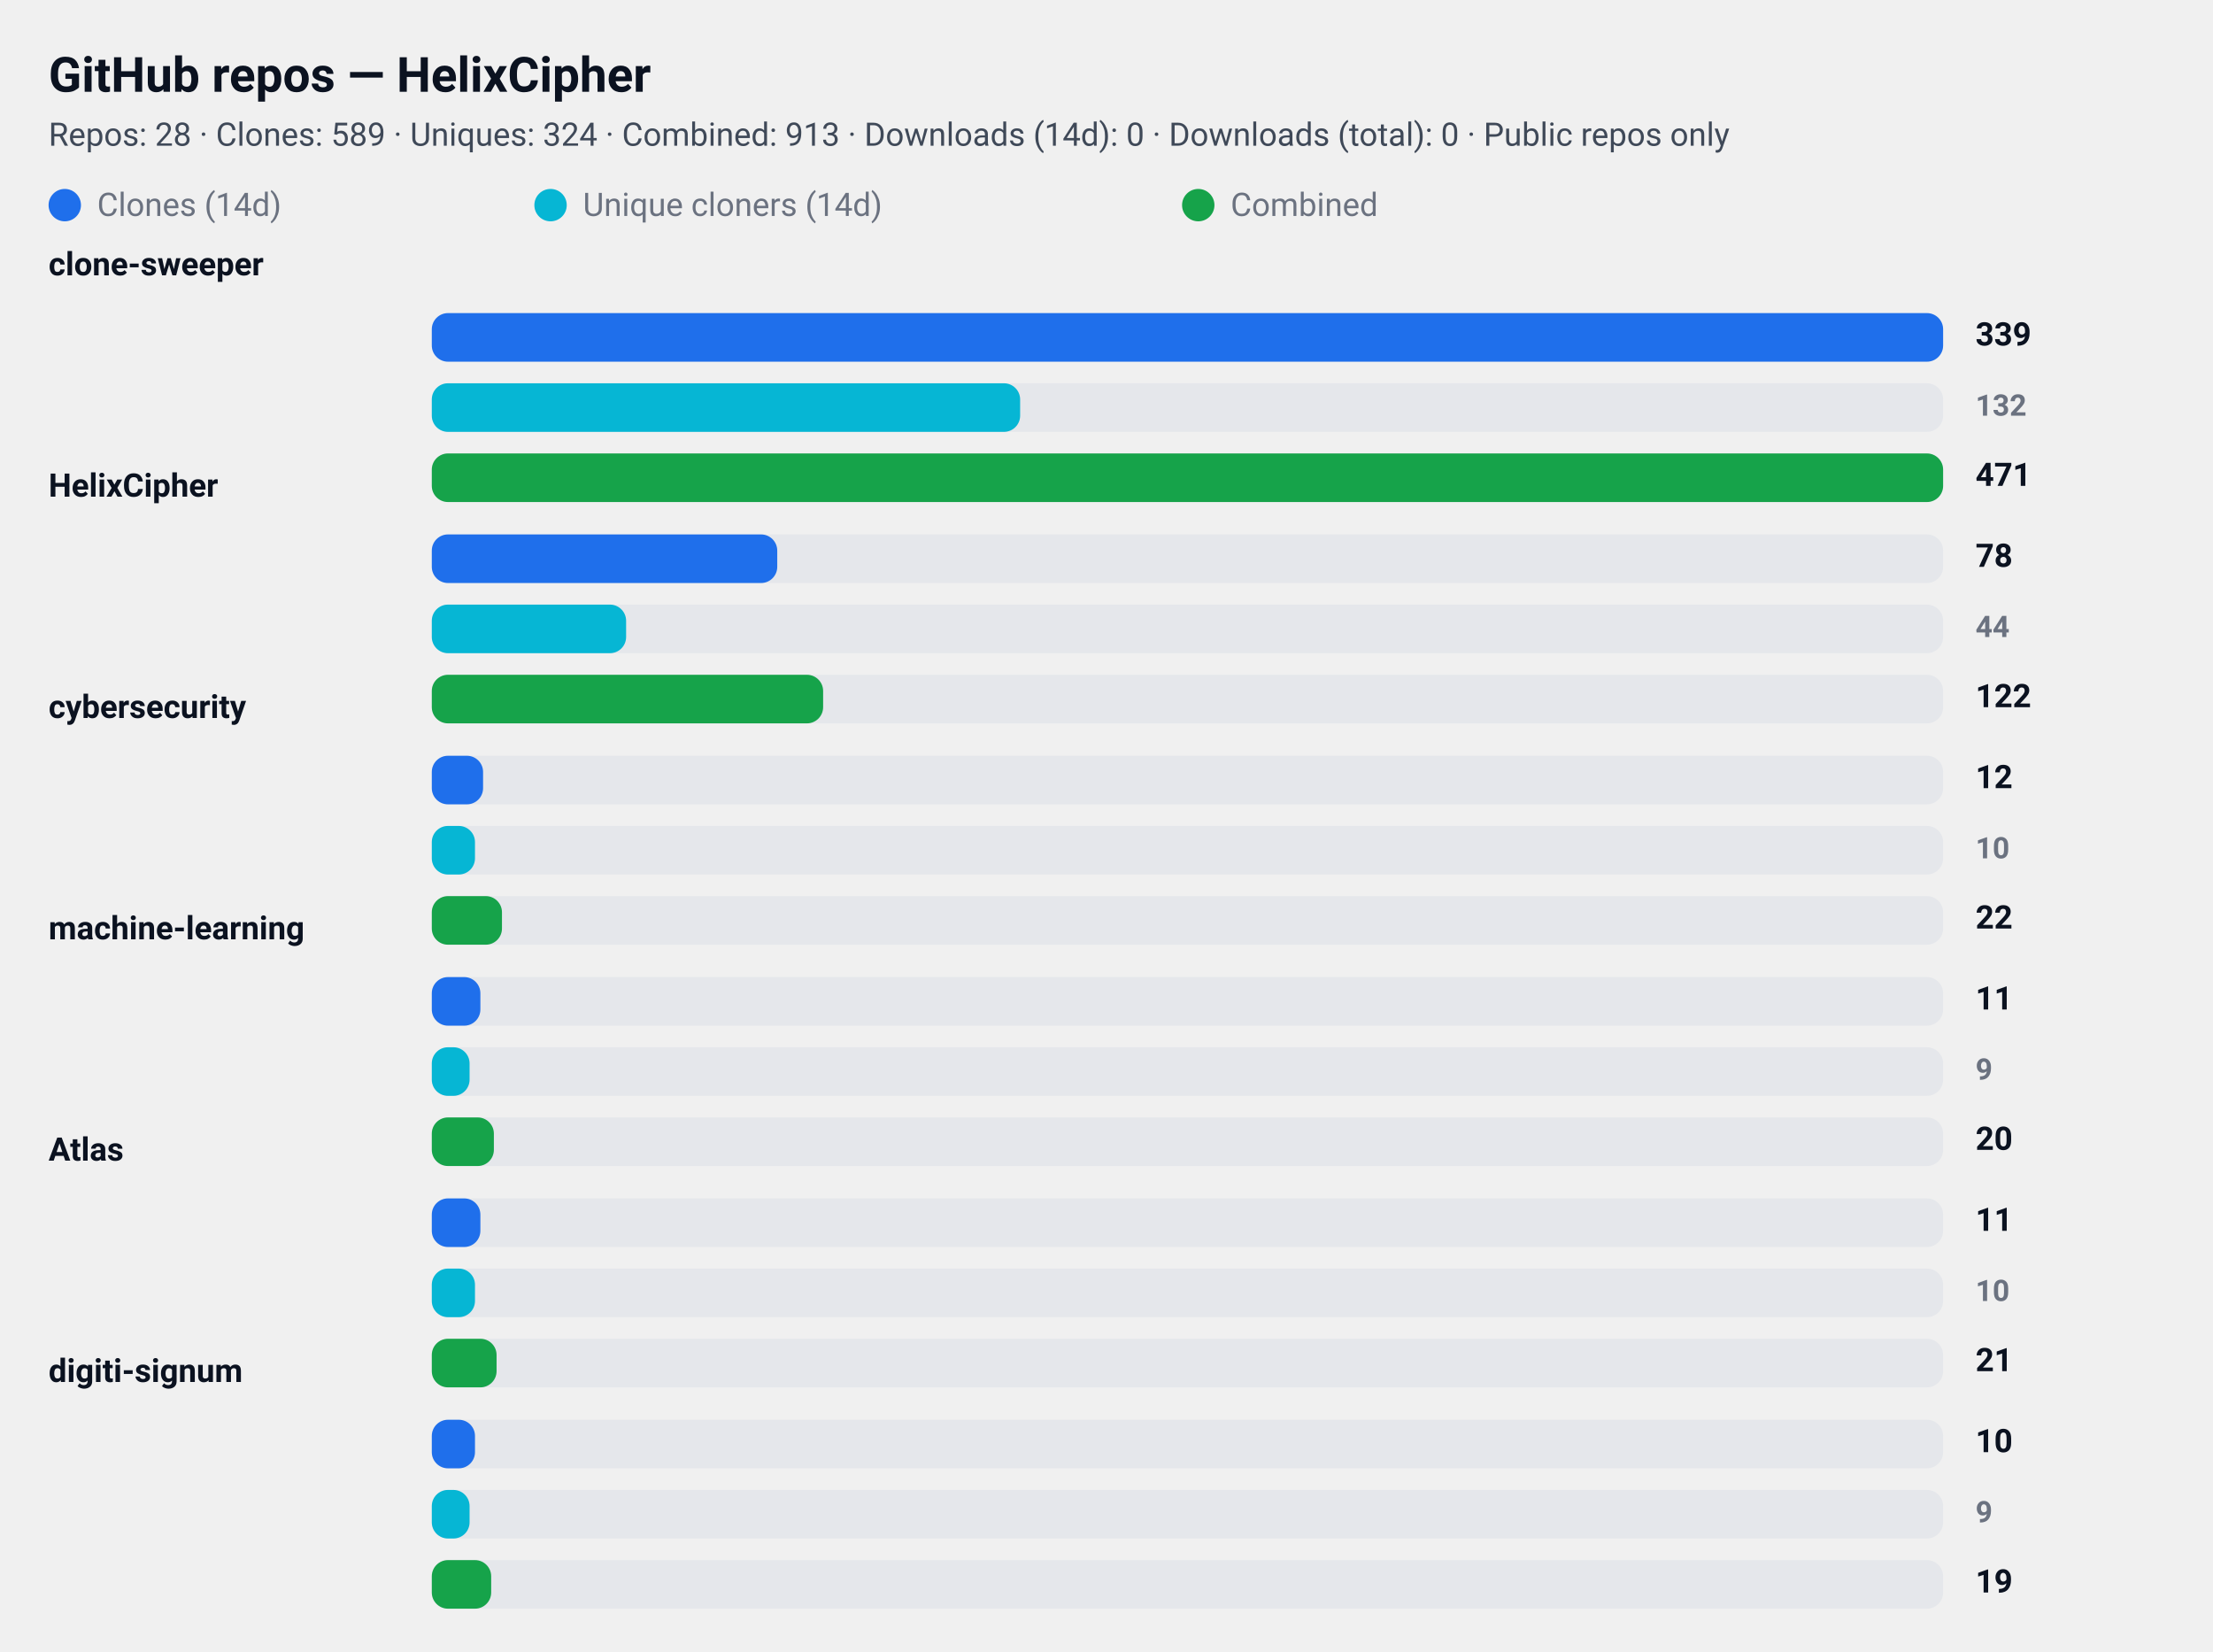
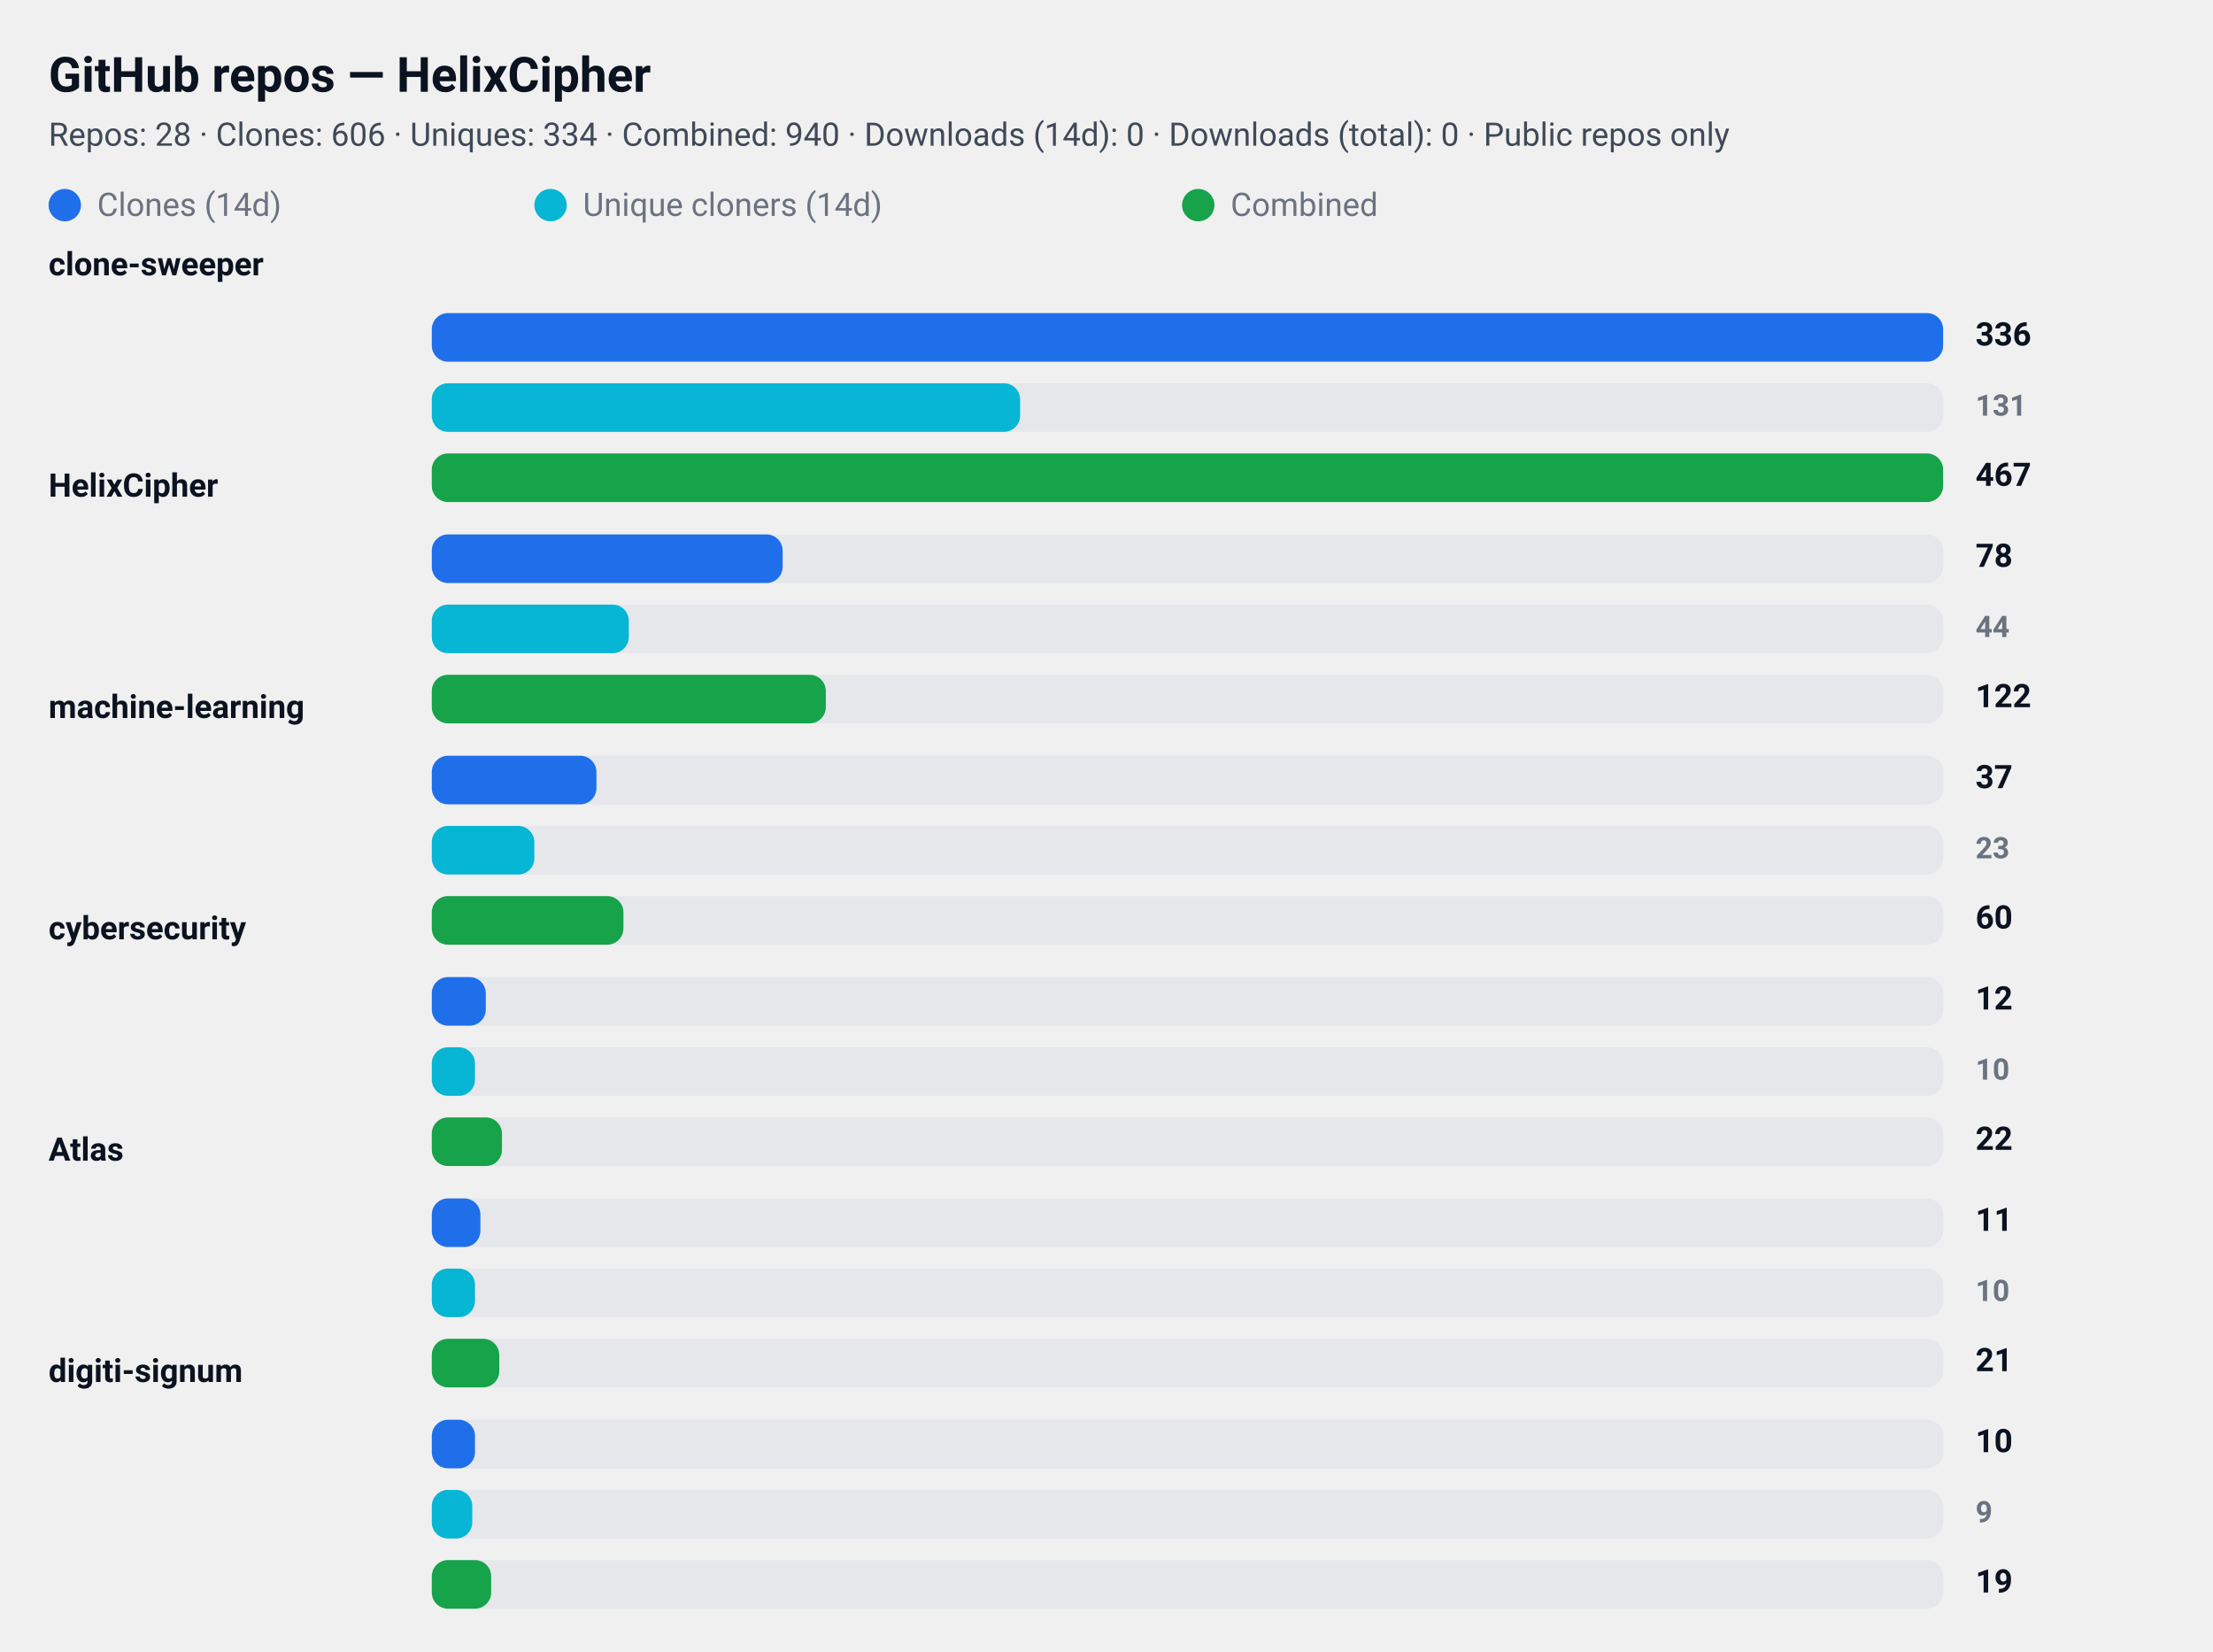
<svg xmlns="http://www.w3.org/2000/svg" width="820" height="612" viewBox="0 0 820 612" role="img" aria-label="GitHub repository clone statistics">
  <style>
  .card  { font-family: "Segoe UI", Roboto, "Helvetica Neue", Arial, sans-serif; }
  .title { font-weight: 700; font-size: 18px; fill: #0b1220; }
  .meta  { font-weight: 400; font-size: 12px; fill: #374151; opacity: 0.95; }
  .label { font-weight: 600; font-size: 12px; fill: #0b1220; }
  .count { font-weight: 700; font-size: 12px; fill: #0b1220; text-anchor: start; }
  .count-small { font-weight: 600; font-size: 11px; fill:#6b7280; text-anchor: start; }
  .muted { font-size:12px; fill:#6b7280; }

  .bar-clone { fill: #1f6feb; rx:6; }
  .bar-uniq  { fill: #06b6d4; rx:6; }
  .bar-comb  { fill: #16a34a; rx:6; }

  .bar-bg { fill: #e5e7eb; rx:6; }
  @media (prefers-color-scheme: dark) {
    .title, .meta, .label, .count, .count-small, .muted { fill: #ffffff; }
    .meta, .count-small { opacity: 0.9; }
  }
</style>
  <rect x="0" y="0" width="820" height="612" rx="12" fill="transparent" />
  <text x="18" y="34" class="title card">GitHub repos — HelixCipher</text>
-   <text x="18" y="54" class="meta card">Repos: 28 · Clones: 589 · Uniques: 324 · Combined: 913 · Downloads (14d): 0 · Downloads (total): 0 · Public repos only</text>
+   <text x="18" y="54" class="meta card">Repos: 28 · Clones: 606 · Uniques: 334 · Combined: 940 · Downloads (14d): 0 · Downloads (total): 0 · Public repos only</text>
  <g id="legend">
    <rect x="18" y="70" width="12" height="12" class="bar-clone" />
    <text x="36" y="80" class="muted card">Clones (14d)</text>
    <rect x="198" y="70" width="12" height="12" class="bar-uniq" />
    <text x="216" y="80" class="muted card">Unique cloners (14d)</text>
    <rect x="438" y="70" width="12" height="12" class="bar-comb" />
    <text x="456" y="80" class="muted card">Combined</text>
  </g>
  <text x="18" y="102" class="label card">clone-sweeper</text>
  <rect x="160" y="116" width="560" height="18" class="bar-bg" />
  <rect x="160" y="116" width="560" height="18" class="bar-clone" />
-   <text x="732" y="128" class="count card">339</text>
+   <text x="732" y="128" class="count card">336</text>
  <rect x="160" y="142" width="560" height="18" class="bar-bg" />
  <rect x="160" y="142" width="218" height="18" class="bar-uniq" />
-   <text x="732" y="154" class="count-small card">132</text>
+   <text x="732" y="154" class="count-small card">131</text>
  <rect x="160" y="168" width="560" height="18" class="bar-bg" />
  <rect x="160" y="168" width="560" height="18" class="bar-comb" />
-   <text x="732" y="180" class="count card">471</text>
+   <text x="732" y="180" class="count card">467</text>
  <text x="18" y="184" class="label card">HelixCipher</text>
  <rect x="160" y="198" width="560" height="18" class="bar-bg" />
-   <rect x="160" y="198" width="128" height="18" class="bar-clone" />
+   <rect x="160" y="198" width="130" height="18" class="bar-clone" />
  <text x="732" y="210" class="count card">78</text>
  <rect x="160" y="224" width="560" height="18" class="bar-bg" />
-   <rect x="160" y="224" width="72" height="18" class="bar-uniq" />
+   <rect x="160" y="224" width="73" height="18" class="bar-uniq" />
  <text x="732" y="236" class="count-small card">44</text>
  <rect x="160" y="250" width="560" height="18" class="bar-bg" />
-   <rect x="160" y="250" width="145" height="18" class="bar-comb" />
+   <rect x="160" y="250" width="146" height="18" class="bar-comb" />
  <text x="732" y="262" class="count card">122</text>
-   <text x="18" y="266" class="label card">cybersecurity</text>
+   <text x="18" y="266" class="label card">machine-learning</text>
  <rect x="160" y="280" width="560" height="18" class="bar-bg" />
-   <rect x="160" y="280" width="19" height="18" class="bar-clone" />
-   <text x="732" y="292" class="count card">12</text>
+   <rect x="160" y="280" width="61" height="18" class="bar-clone" />
+   <text x="732" y="292" class="count card">37</text>
  <rect x="160" y="306" width="560" height="18" class="bar-bg" />
-   <rect x="160" y="306" width="16" height="18" class="bar-uniq" />
-   <text x="732" y="318" class="count-small card">10</text>
+   <rect x="160" y="306" width="38" height="18" class="bar-uniq" />
+   <text x="732" y="318" class="count-small card">23</text>
  <rect x="160" y="332" width="560" height="18" class="bar-bg" />
-   <rect x="160" y="332" width="26" height="18" class="bar-comb" />
-   <text x="732" y="344" class="count card">22</text>
-   <text x="18" y="348" class="label card">machine-learning</text>
+   <rect x="160" y="332" width="71" height="18" class="bar-comb" />
+   <text x="732" y="344" class="count card">60</text>
+   <text x="18" y="348" class="label card">cybersecurity</text>
  <rect x="160" y="362" width="560" height="18" class="bar-bg" />
-   <rect x="160" y="362" width="18" height="18" class="bar-clone" />
-   <text x="732" y="374" class="count card">11</text>
+   <rect x="160" y="362" width="20" height="18" class="bar-clone" />
+   <text x="732" y="374" class="count card">12</text>
  <rect x="160" y="388" width="560" height="18" class="bar-bg" />
-   <rect x="160" y="388" width="14" height="18" class="bar-uniq" />
-   <text x="732" y="400" class="count-small card">9</text>
+   <rect x="160" y="388" width="16" height="18" class="bar-uniq" />
+   <text x="732" y="400" class="count-small card">10</text>
  <rect x="160" y="414" width="560" height="18" class="bar-bg" />
-   <rect x="160" y="414" width="23" height="18" class="bar-comb" />
-   <text x="732" y="426" class="count card">20</text>
+   <rect x="160" y="414" width="26" height="18" class="bar-comb" />
+   <text x="732" y="426" class="count card">22</text>
  <text x="18" y="430" class="label card">Atlas</text>
  <rect x="160" y="444" width="560" height="18" class="bar-bg" />
  <rect x="160" y="444" width="18" height="18" class="bar-clone" />
  <text x="732" y="456" class="count card">11</text>
  <rect x="160" y="470" width="560" height="18" class="bar-bg" />
  <rect x="160" y="470" width="16" height="18" class="bar-uniq" />
  <text x="732" y="482" class="count-small card">10</text>
  <rect x="160" y="496" width="560" height="18" class="bar-bg" />
-   <rect x="160" y="496" width="24" height="18" class="bar-comb" />
+   <rect x="160" y="496" width="25" height="18" class="bar-comb" />
  <text x="732" y="508" class="count card">21</text>
  <text x="18" y="512" class="label card">digiti-signum</text>
  <rect x="160" y="526" width="560" height="18" class="bar-bg" />
  <rect x="160" y="526" width="16" height="18" class="bar-clone" />
  <text x="732" y="538" class="count card">10</text>
  <rect x="160" y="552" width="560" height="18" class="bar-bg" />
-   <rect x="160" y="552" width="14" height="18" class="bar-uniq" />
+   <rect x="160" y="552" width="15" height="18" class="bar-uniq" />
  <text x="732" y="564" class="count-small card">9</text>
  <rect x="160" y="578" width="560" height="18" class="bar-bg" />
  <rect x="160" y="578" width="22" height="18" class="bar-comb" />
  <text x="732" y="590" class="count card">19</text>
</svg>
